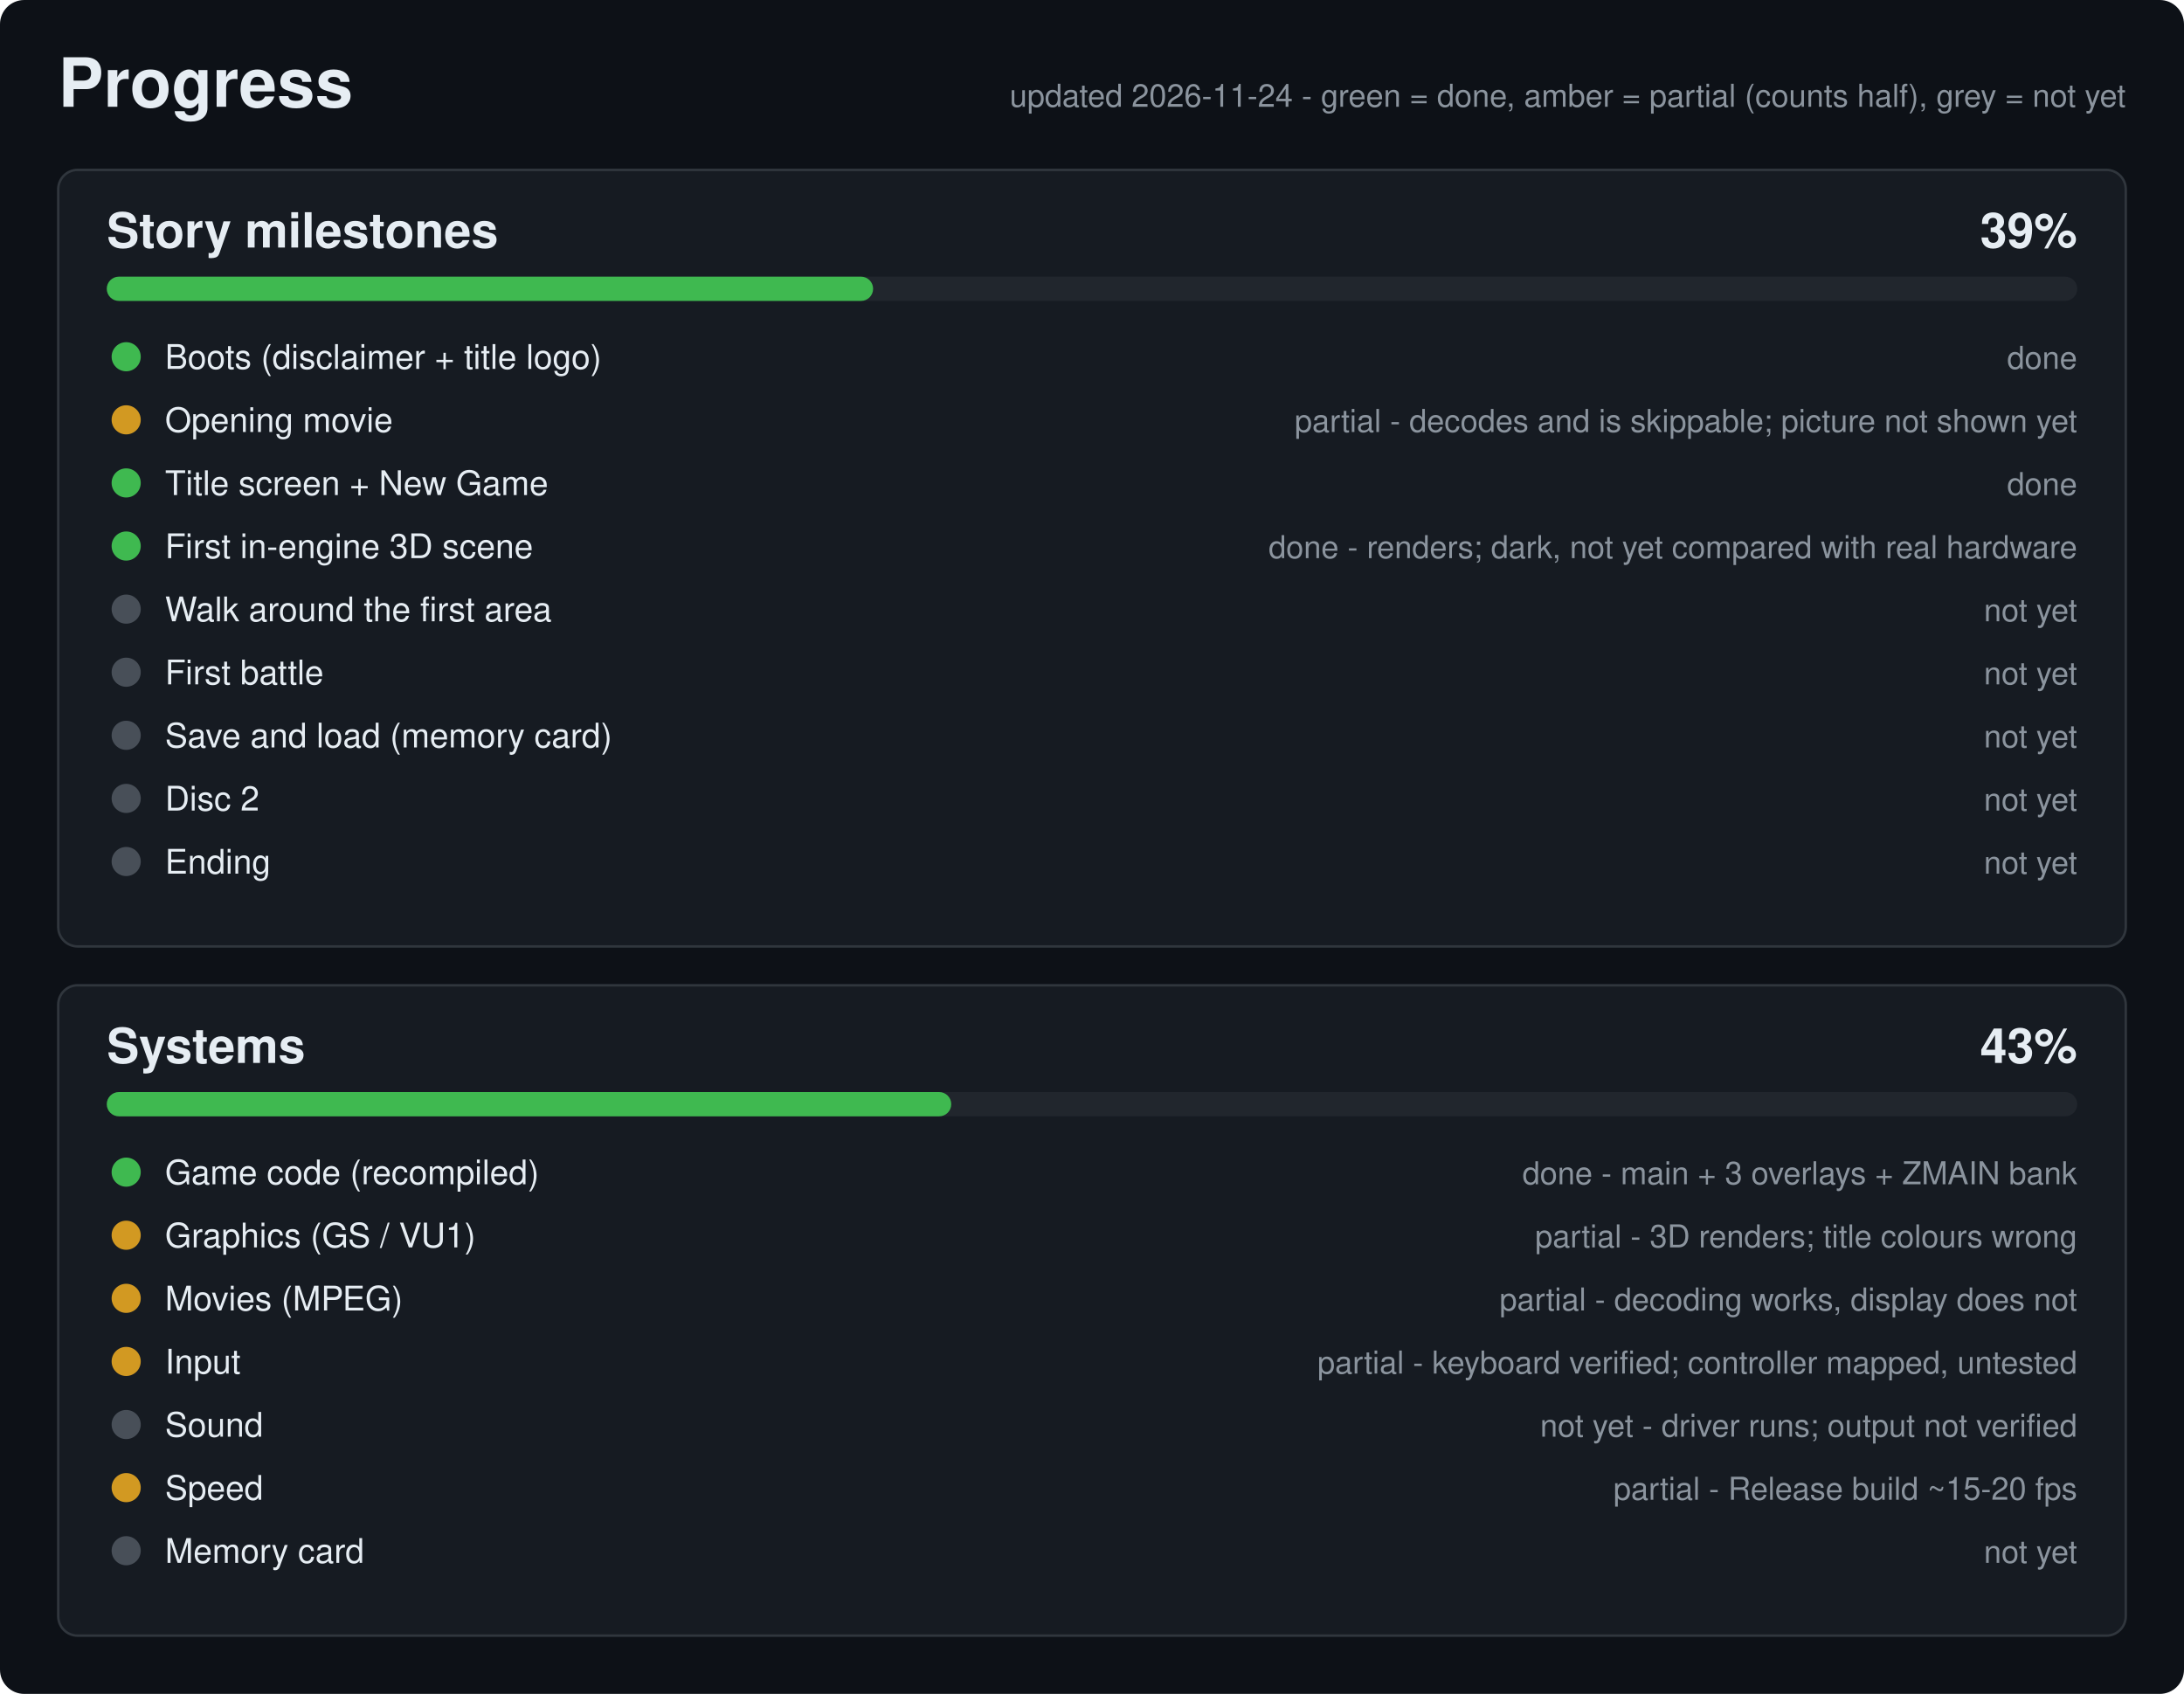
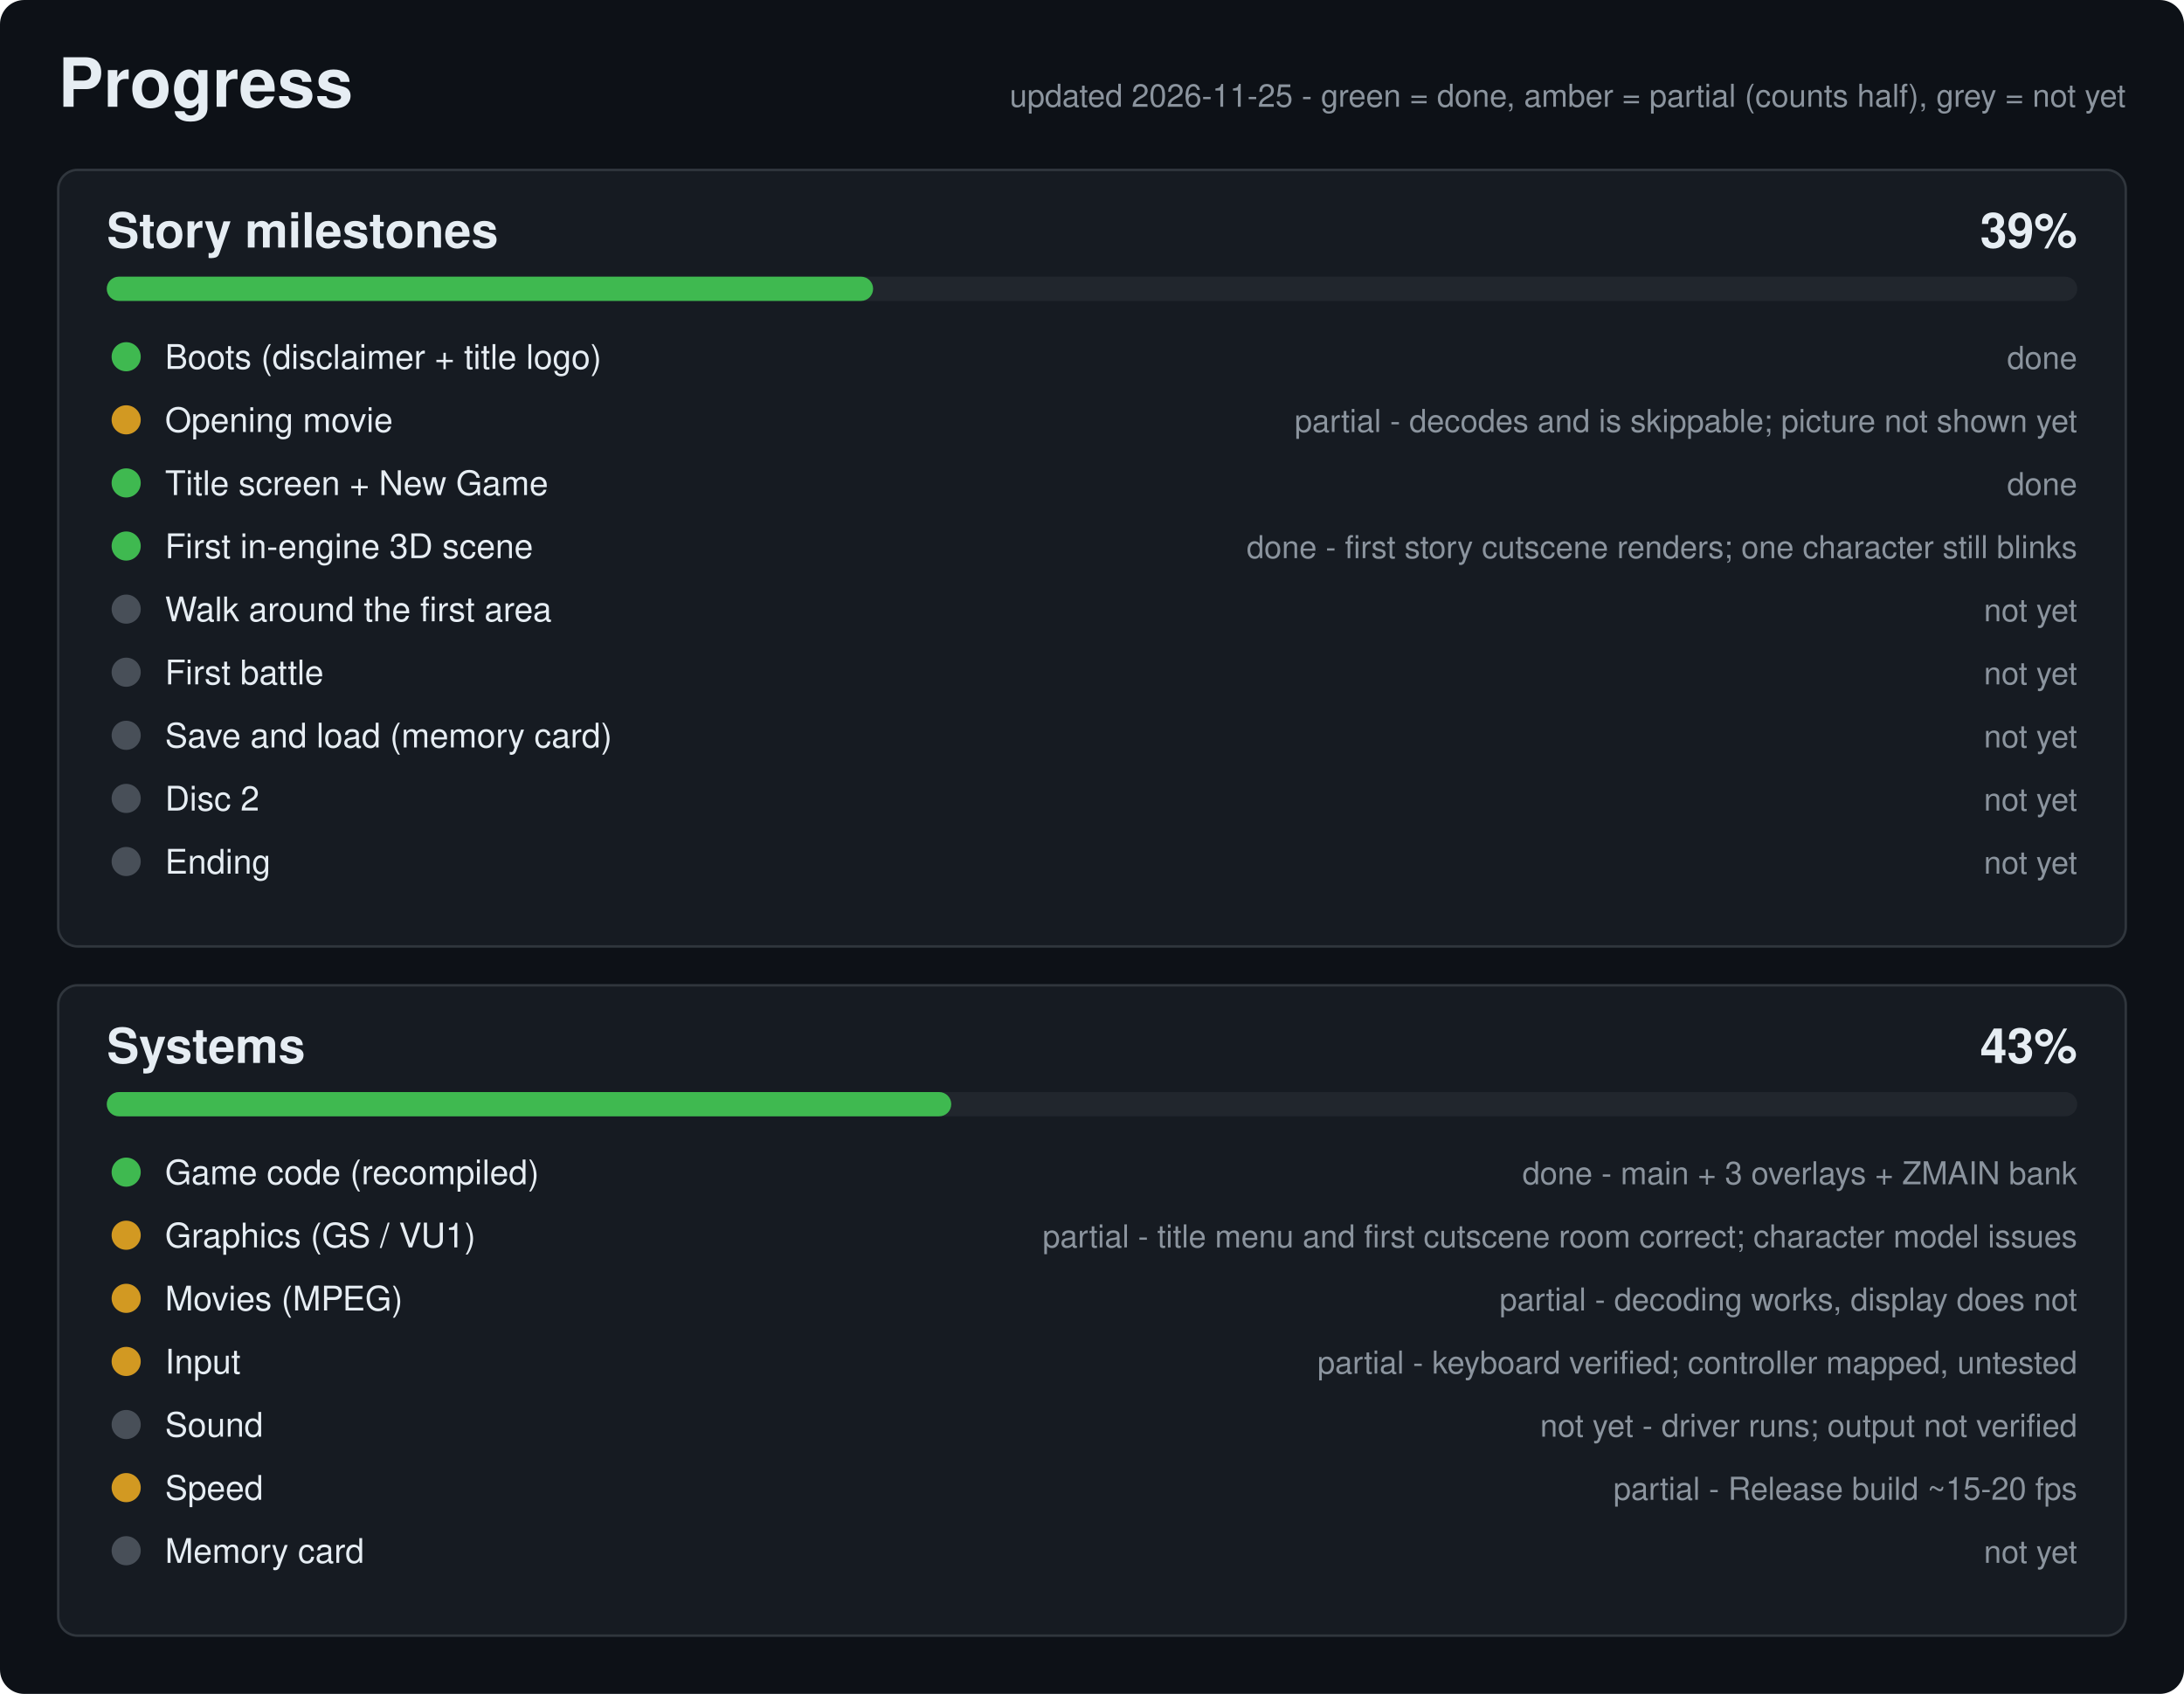
<svg xmlns="http://www.w3.org/2000/svg" width="900" height="698" viewBox="0 0 900 698" font-family="-apple-system,Segoe UI,Helvetica,Arial,sans-serif">
  <rect width="900" height="698" rx="10" fill="#0d1117" />
  <text x="24" y="44" fill="#e6edf3" font-size="28" font-weight="700">Progress</text>
-   <text x="876" y="44" fill="#8b949e" font-size="13" text-anchor="end">updated 2026-11-24 - green = done, amber = partial (counts half), grey = not yet</text>
+   <text x="876" y="44" fill="#8b949e" font-size="13" text-anchor="end">updated 2026-11-25 - green = done, amber = partial (counts half), grey = not yet</text>
  <rect x="24" y="70" width="852" height="320" rx="8" fill="#161b22" stroke="#30363d" />
  <text x="44" y="102" fill="#e6edf3" font-size="20" font-weight="600">Story milestones</text>
  <text x="856" y="102" fill="#e6edf3" font-size="20" font-weight="600" text-anchor="end">39%</text>
  <rect x="44" y="114" width="812" height="10" rx="5" fill="#21262d" />
  <rect x="44" y="114" width="315.8" height="10" rx="5" fill="#3fb950" />
  <circle cx="52" cy="147" r="6" fill="#3fb950" />
  <text x="68" y="152" fill="#e6edf3" font-size="14">Boots (disclaimer + title logo)</text>
  <text x="856" y="152" fill="#8b949e" font-size="13" text-anchor="end">done</text>
  <circle cx="52" cy="173" r="6" fill="#d29922" />
  <text x="68" y="178" fill="#e6edf3" font-size="14">Opening movie</text>
  <text x="856" y="178" fill="#8b949e" font-size="13" text-anchor="end">partial - decodes and is skippable; picture not shown yet</text>
  <circle cx="52" cy="199" r="6" fill="#3fb950" />
  <text x="68" y="204" fill="#e6edf3" font-size="14">Title screen + New Game</text>
  <text x="856" y="204" fill="#8b949e" font-size="13" text-anchor="end">done</text>
  <circle cx="52" cy="225" r="6" fill="#3fb950" />
  <text x="68" y="230" fill="#e6edf3" font-size="14">First in-engine 3D scene</text>
-   <text x="856" y="230" fill="#8b949e" font-size="13" text-anchor="end">done - renders; dark, not yet compared with real hardware</text>
+   <text x="856" y="230" fill="#8b949e" font-size="13" text-anchor="end">done - first story cutscene renders; one character still blinks</text>
  <circle cx="52" cy="251" r="6" fill="#484f58" />
  <text x="68" y="256" fill="#e6edf3" font-size="14">Walk around the first area</text>
  <text x="856" y="256" fill="#8b949e" font-size="13" text-anchor="end">not yet</text>
  <circle cx="52" cy="277" r="6" fill="#484f58" />
  <text x="68" y="282" fill="#e6edf3" font-size="14">First battle</text>
  <text x="856" y="282" fill="#8b949e" font-size="13" text-anchor="end">not yet</text>
  <circle cx="52" cy="303" r="6" fill="#484f58" />
  <text x="68" y="308" fill="#e6edf3" font-size="14">Save and load (memory card)</text>
  <text x="856" y="308" fill="#8b949e" font-size="13" text-anchor="end">not yet</text>
  <circle cx="52" cy="329" r="6" fill="#484f58" />
  <text x="68" y="334" fill="#e6edf3" font-size="14">Disc 2</text>
  <text x="856" y="334" fill="#8b949e" font-size="13" text-anchor="end">not yet</text>
  <circle cx="52" cy="355" r="6" fill="#484f58" />
  <text x="68" y="360" fill="#e6edf3" font-size="14">Ending</text>
  <text x="856" y="360" fill="#8b949e" font-size="13" text-anchor="end">not yet</text>
  <rect x="24" y="406" width="852" height="268" rx="8" fill="#161b22" stroke="#30363d" />
  <text x="44" y="438" fill="#e6edf3" font-size="20" font-weight="600">Systems</text>
  <text x="856" y="438" fill="#e6edf3" font-size="20" font-weight="600" text-anchor="end">43%</text>
  <rect x="44" y="450" width="812" height="10" rx="5" fill="#21262d" />
  <rect x="44" y="450" width="348.0" height="10" rx="5" fill="#3fb950" />
  <circle cx="52" cy="483" r="6" fill="#3fb950" />
  <text x="68" y="488" fill="#e6edf3" font-size="14">Game code (recompiled)</text>
  <text x="856" y="488" fill="#8b949e" font-size="13" text-anchor="end">done - main + 3 overlays + ZMAIN bank</text>
  <circle cx="52" cy="509" r="6" fill="#d29922" />
  <text x="68" y="514" fill="#e6edf3" font-size="14">Graphics (GS / VU1)</text>
-   <text x="856" y="514" fill="#8b949e" font-size="13" text-anchor="end">partial - 3D renders; title colours wrong</text>
+   <text x="856" y="514" fill="#8b949e" font-size="13" text-anchor="end">partial - title menu and first cutscene room correct; character model issues</text>
  <circle cx="52" cy="535" r="6" fill="#d29922" />
  <text x="68" y="540" fill="#e6edf3" font-size="14">Movies (MPEG)</text>
  <text x="856" y="540" fill="#8b949e" font-size="13" text-anchor="end">partial - decoding works, display does not</text>
  <circle cx="52" cy="561" r="6" fill="#d29922" />
  <text x="68" y="566" fill="#e6edf3" font-size="14">Input</text>
  <text x="856" y="566" fill="#8b949e" font-size="13" text-anchor="end">partial - keyboard verified; controller mapped, untested</text>
  <circle cx="52" cy="587" r="6" fill="#484f58" />
  <text x="68" y="592" fill="#e6edf3" font-size="14">Sound</text>
  <text x="856" y="592" fill="#8b949e" font-size="13" text-anchor="end">not yet - driver runs; output not verified</text>
  <circle cx="52" cy="613" r="6" fill="#d29922" />
  <text x="68" y="618" fill="#e6edf3" font-size="14">Speed</text>
  <text x="856" y="618" fill="#8b949e" font-size="13" text-anchor="end">partial - Release build ~15-20 fps</text>
  <circle cx="52" cy="639" r="6" fill="#484f58" />
  <text x="68" y="644" fill="#e6edf3" font-size="14">Memory card</text>
  <text x="856" y="644" fill="#8b949e" font-size="13" text-anchor="end">not yet</text>
</svg>
